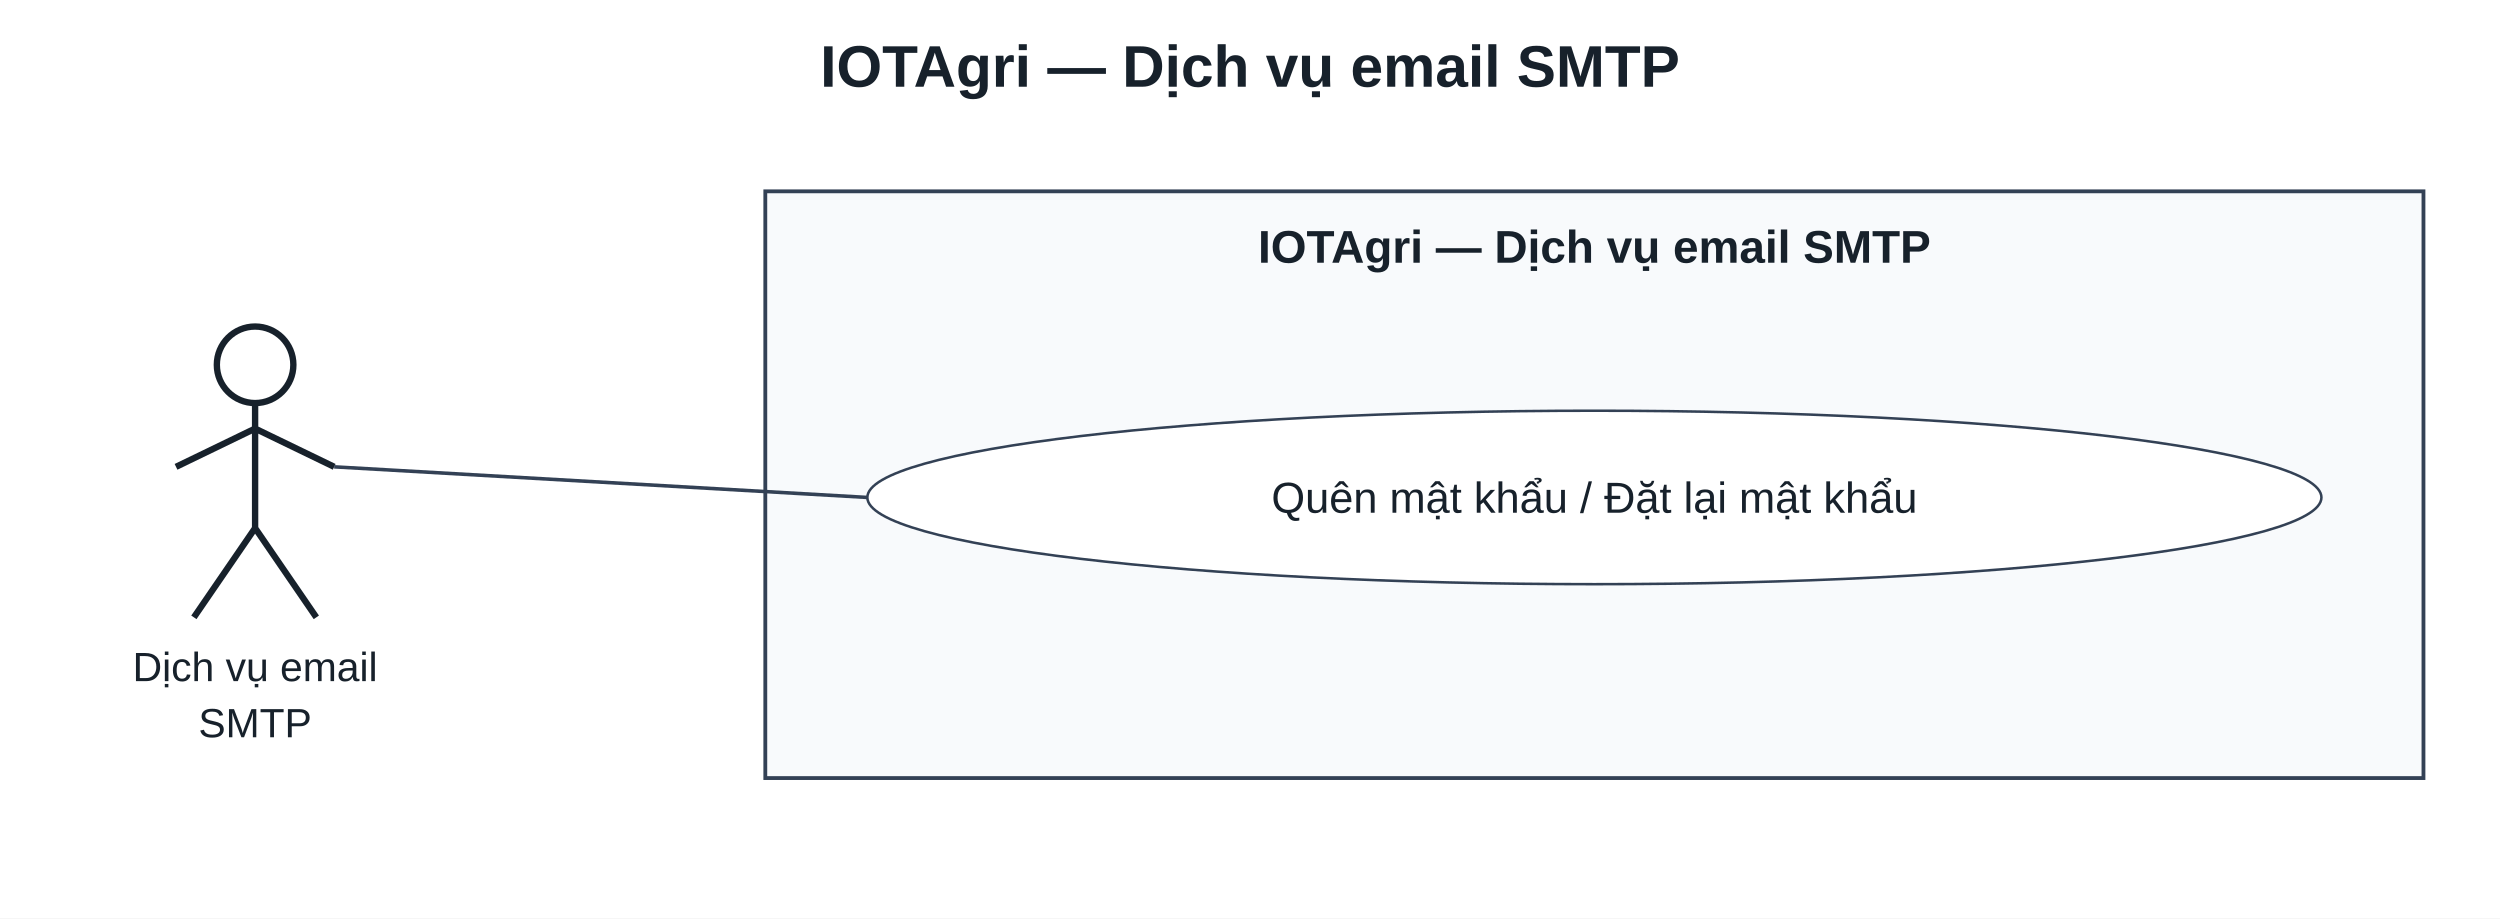
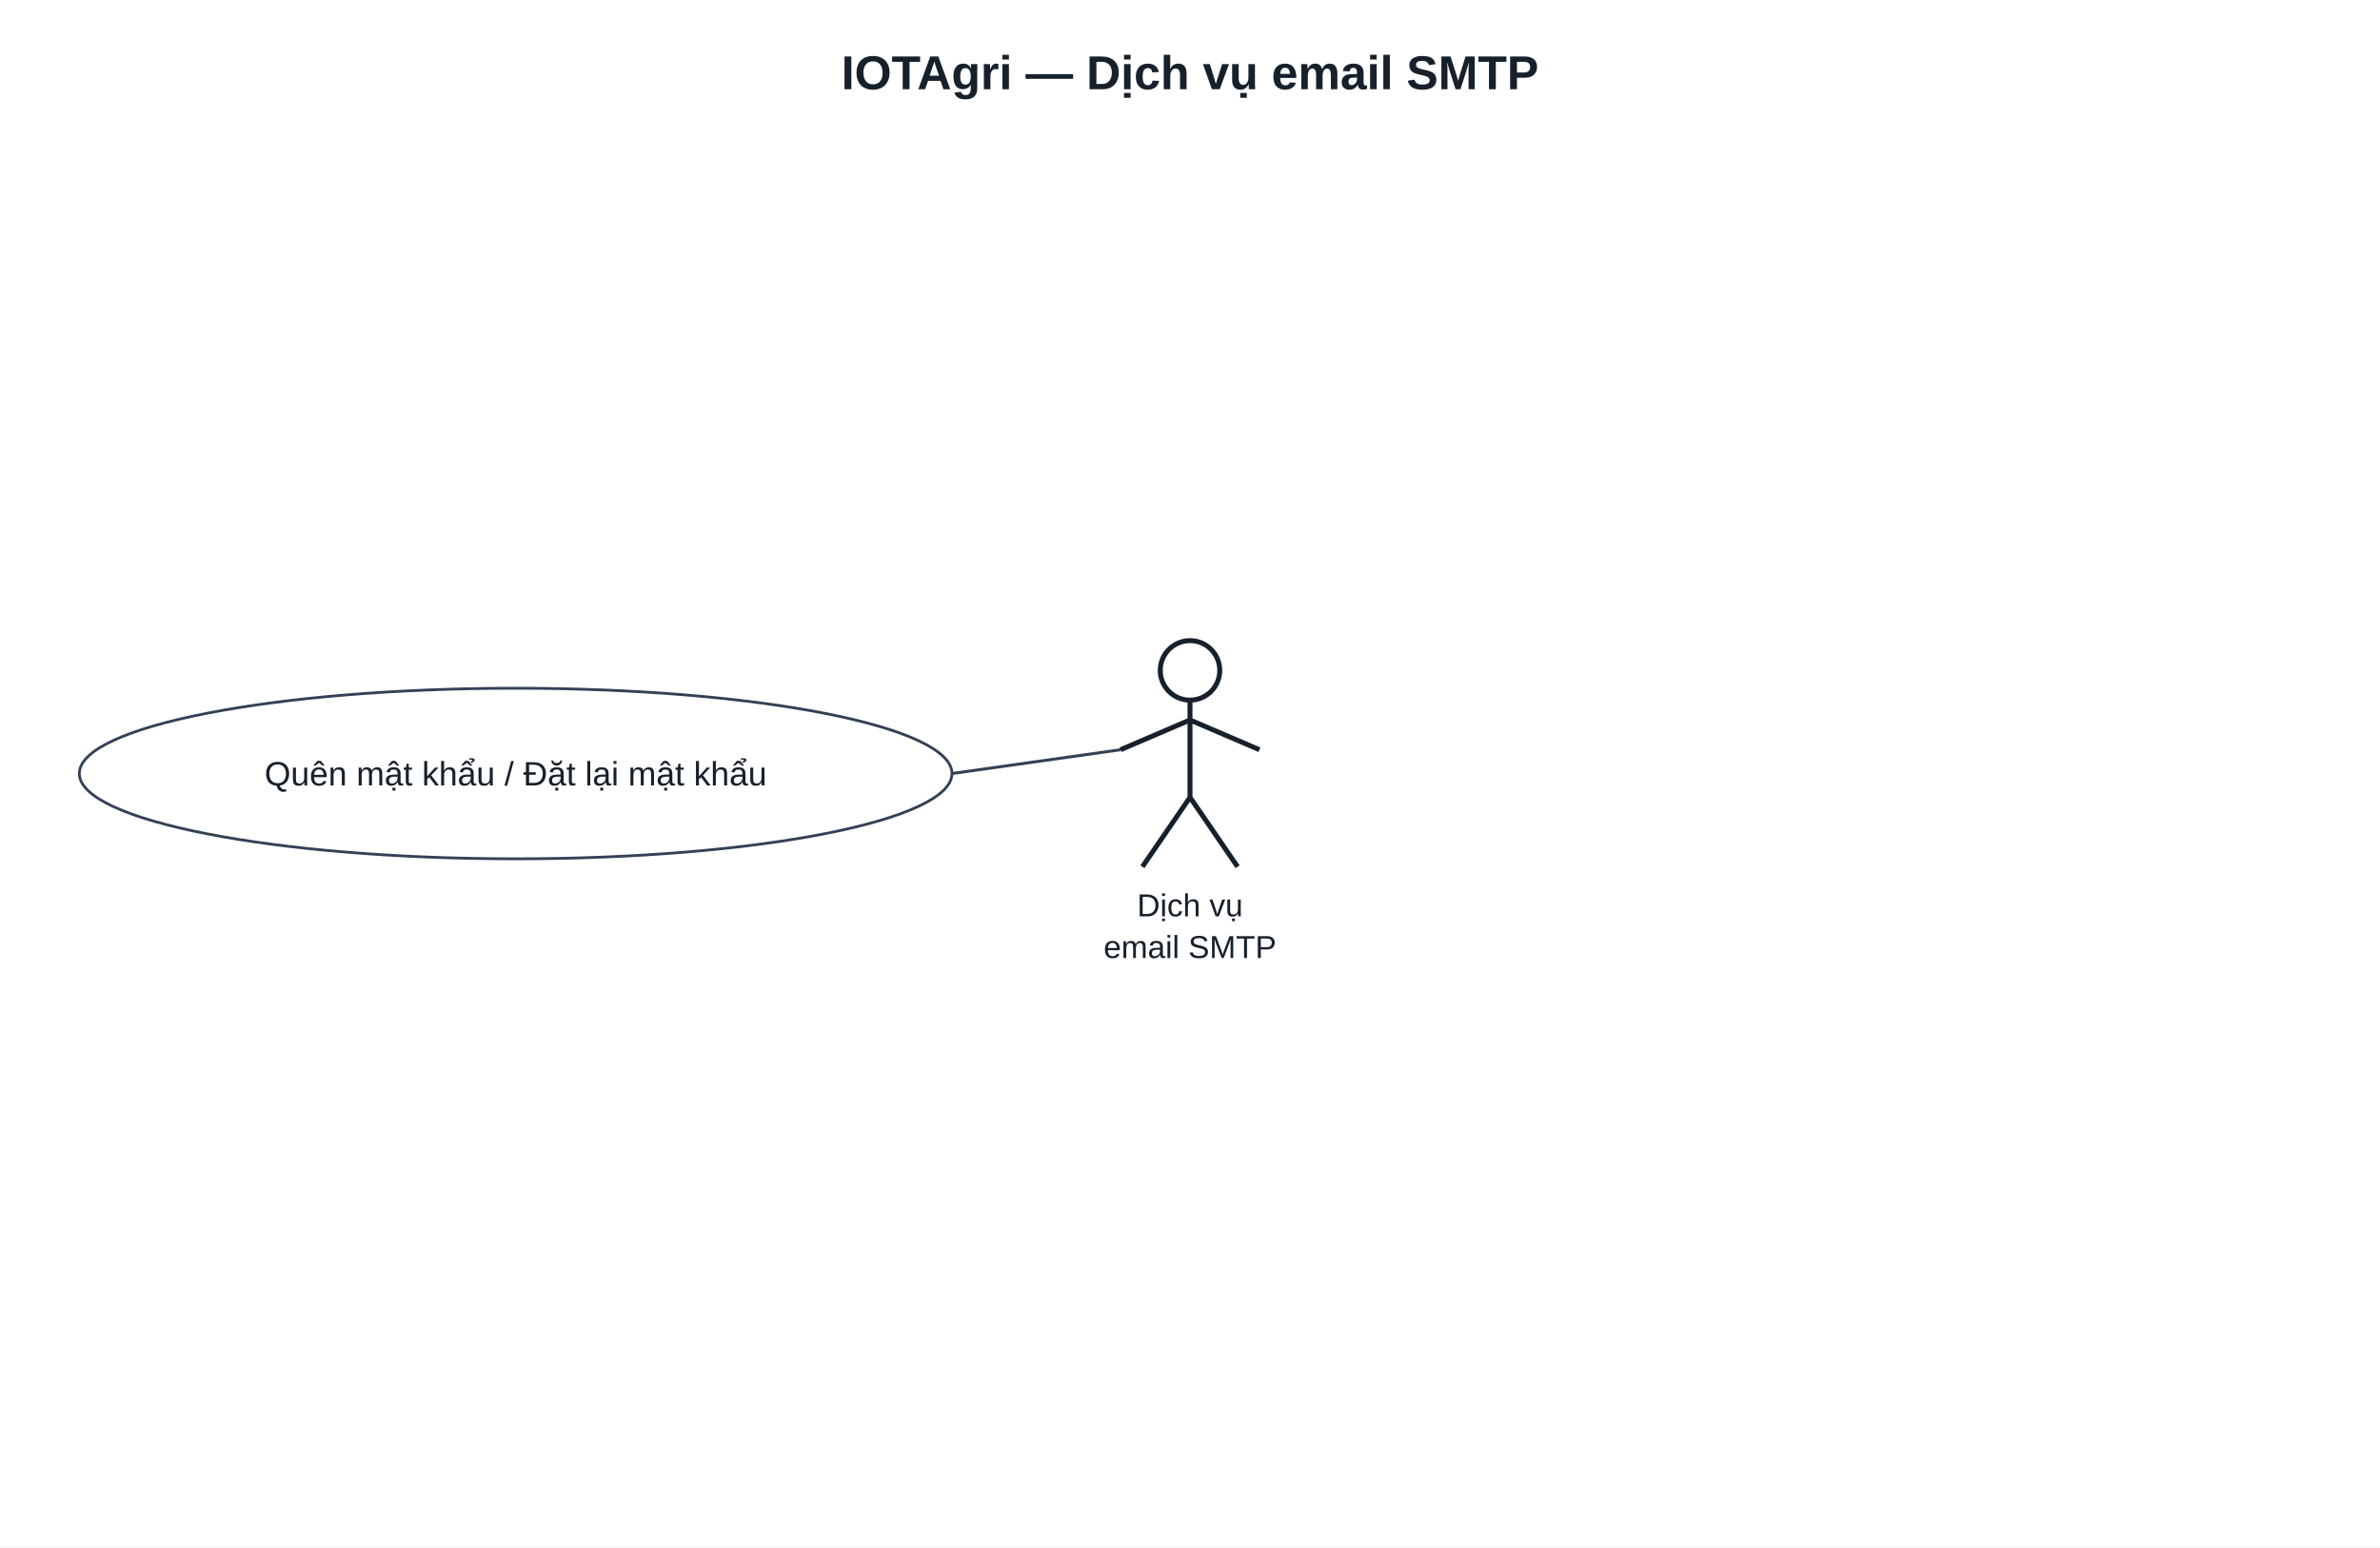
- <svg xmlns="http://www.w3.org/2000/svg" width="980" height="360" viewBox="0 0 980 360" role="img" aria-labelledby="title desc">
+ <svg xmlns="http://www.w3.org/2000/svg" width="1200" height="780" viewBox="0 0 1200 780" role="img" aria-labelledby="title desc">
  <rect width="100%" height="100%" fill="white" />
  <g font-family="Arial, sans-serif" fill="#17212b">
-     <text x="490" y="34" text-anchor="middle" font-size="23" font-weight="bold">IOTAgri — Dịch vụ email SMTP</text>
-     <g data-actor="SMTP">
-       <rect x="300" y="75" width="650" height="230" fill="#f8fafc" stroke="#334155" stroke-width="1.5" />
-       <text x="625" y="103" text-anchor="middle" font-size="18" font-weight="bold">IOTAgri — Dịch vụ email SMTP</text>
+     <g data-actor="SMTP" transform="translate(0 0)">
+       <text x="600" y="45" text-anchor="middle" font-size="24" font-weight="bold">IOTAgri — Dịch vụ email SMTP</text>
+       <line data-usecase="SMTPUC1" x1="565" y1="378" x2="480" y2="390" stroke="#334155" stroke-width="1.5" />
+       <ellipse data-usecase="SMTPUC1" cx="260" cy="390" rx="220" ry="43" fill="#FFFFFF" stroke="#334155" stroke-width="1.4" />
+       <text x="260" y="396.0" text-anchor="middle" font-size="17" font-weight="normal">Quên mật khẩu / Đặt lại mật khẩu</text>
      <g fill="none" stroke="#17212b" stroke-width="2.5">
-         <circle cx="100" cy="143.0" r="15" />
-         <path d="M100 158.0 V207.0 M69 183.0 L100 168.0 L131 183.0 M100 207.0 L76 242.0 M100 207.0 L124 242.0" />
+         <circle cx="600" cy="338" r="15" />
+         <path d="M600 353 V402 M565 378 L600 363 L635 378 M600 402 L576 437 M600 402 L624 437" />
      </g>
-       <text x="100" y="267.0" text-anchor="middle" font-size="16" font-weight="normal">Dịch vụ email</text>
-       <text x="100" y="289.0" text-anchor="middle" font-size="16" font-weight="normal">SMTP</text>
-       <line data-usecase="SMTPUC1" x1="131" y1="183.0" x2="340" y2="195.0" stroke="#334155" stroke-width="1.4" />
-       <ellipse data-usecase="SMTPUC1" cx="625" cy="195.0" rx="285" ry="34" fill="#FFFFFF" stroke="#334155" />
-       <text x="625" y="201.0" text-anchor="middle" font-size="17" font-weight="normal">Quên mật khẩu / Đặt lại mật khẩu</text>
+       <text x="600" y="462" text-anchor="middle" font-size="16" font-weight="normal">Dịch vụ</text>
+       <text x="600" y="483" text-anchor="middle" font-size="16" font-weight="normal">email SMTP</text>
    </g>
  </g>
</svg>
